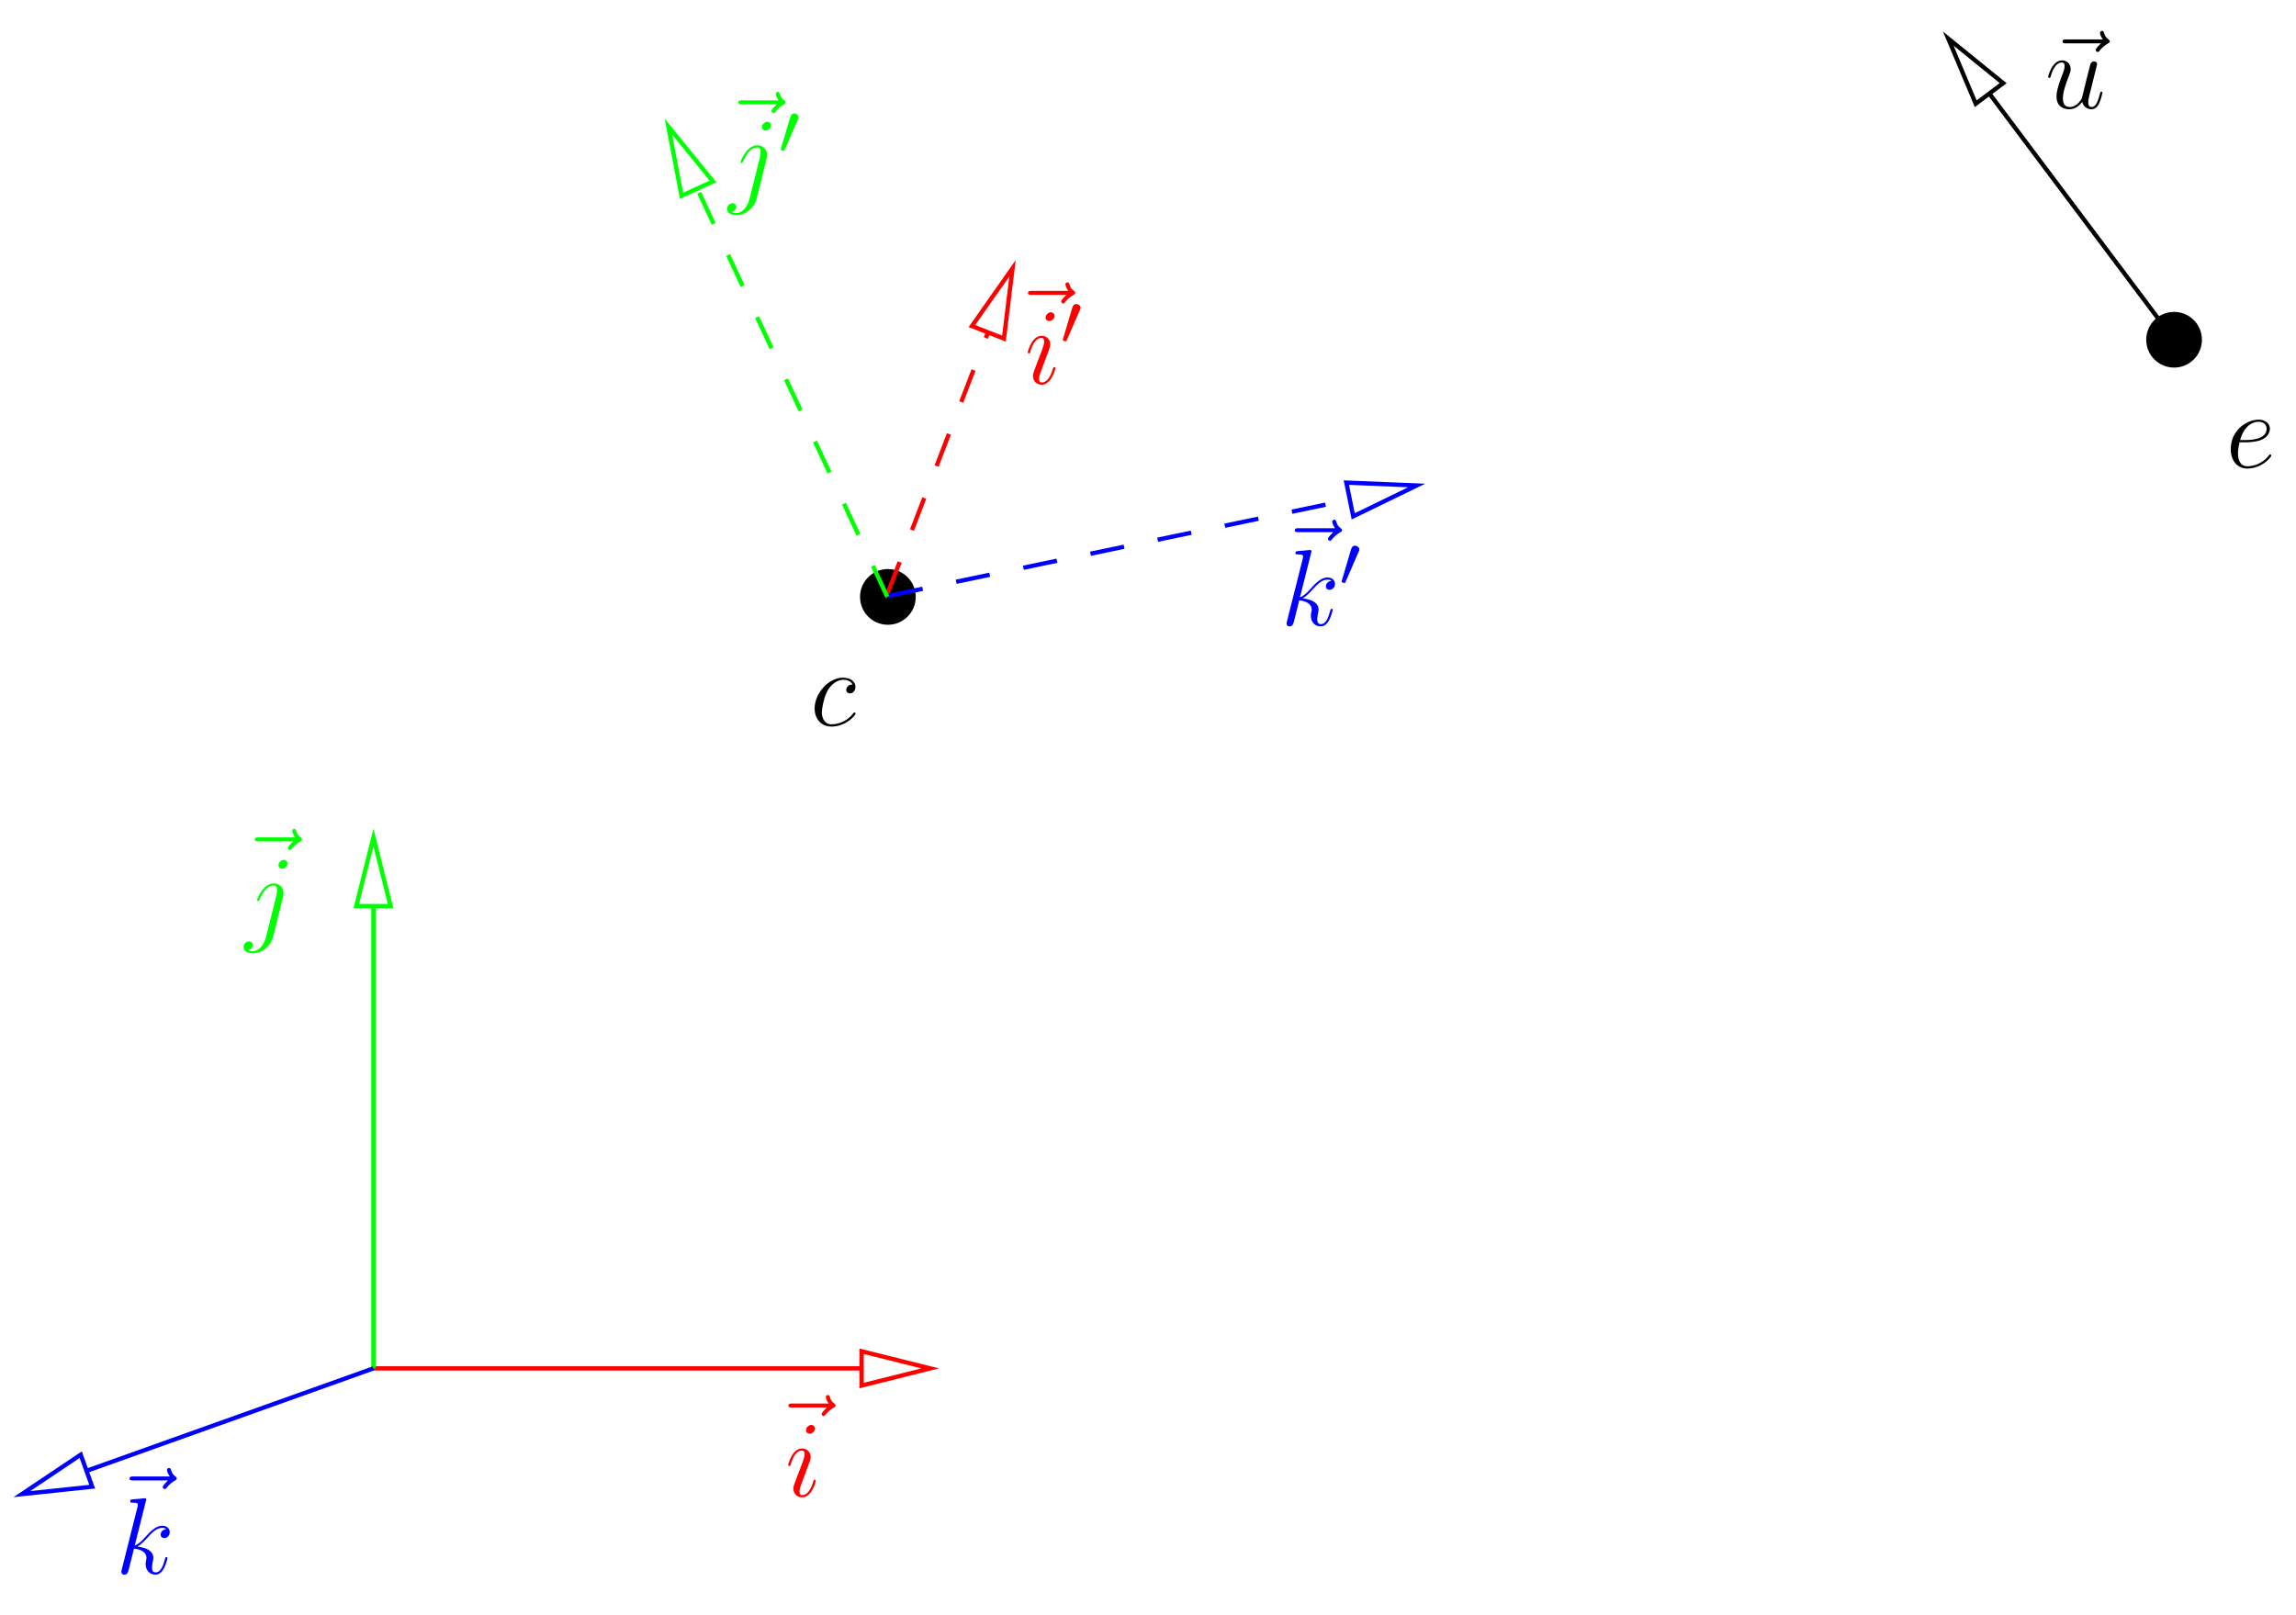
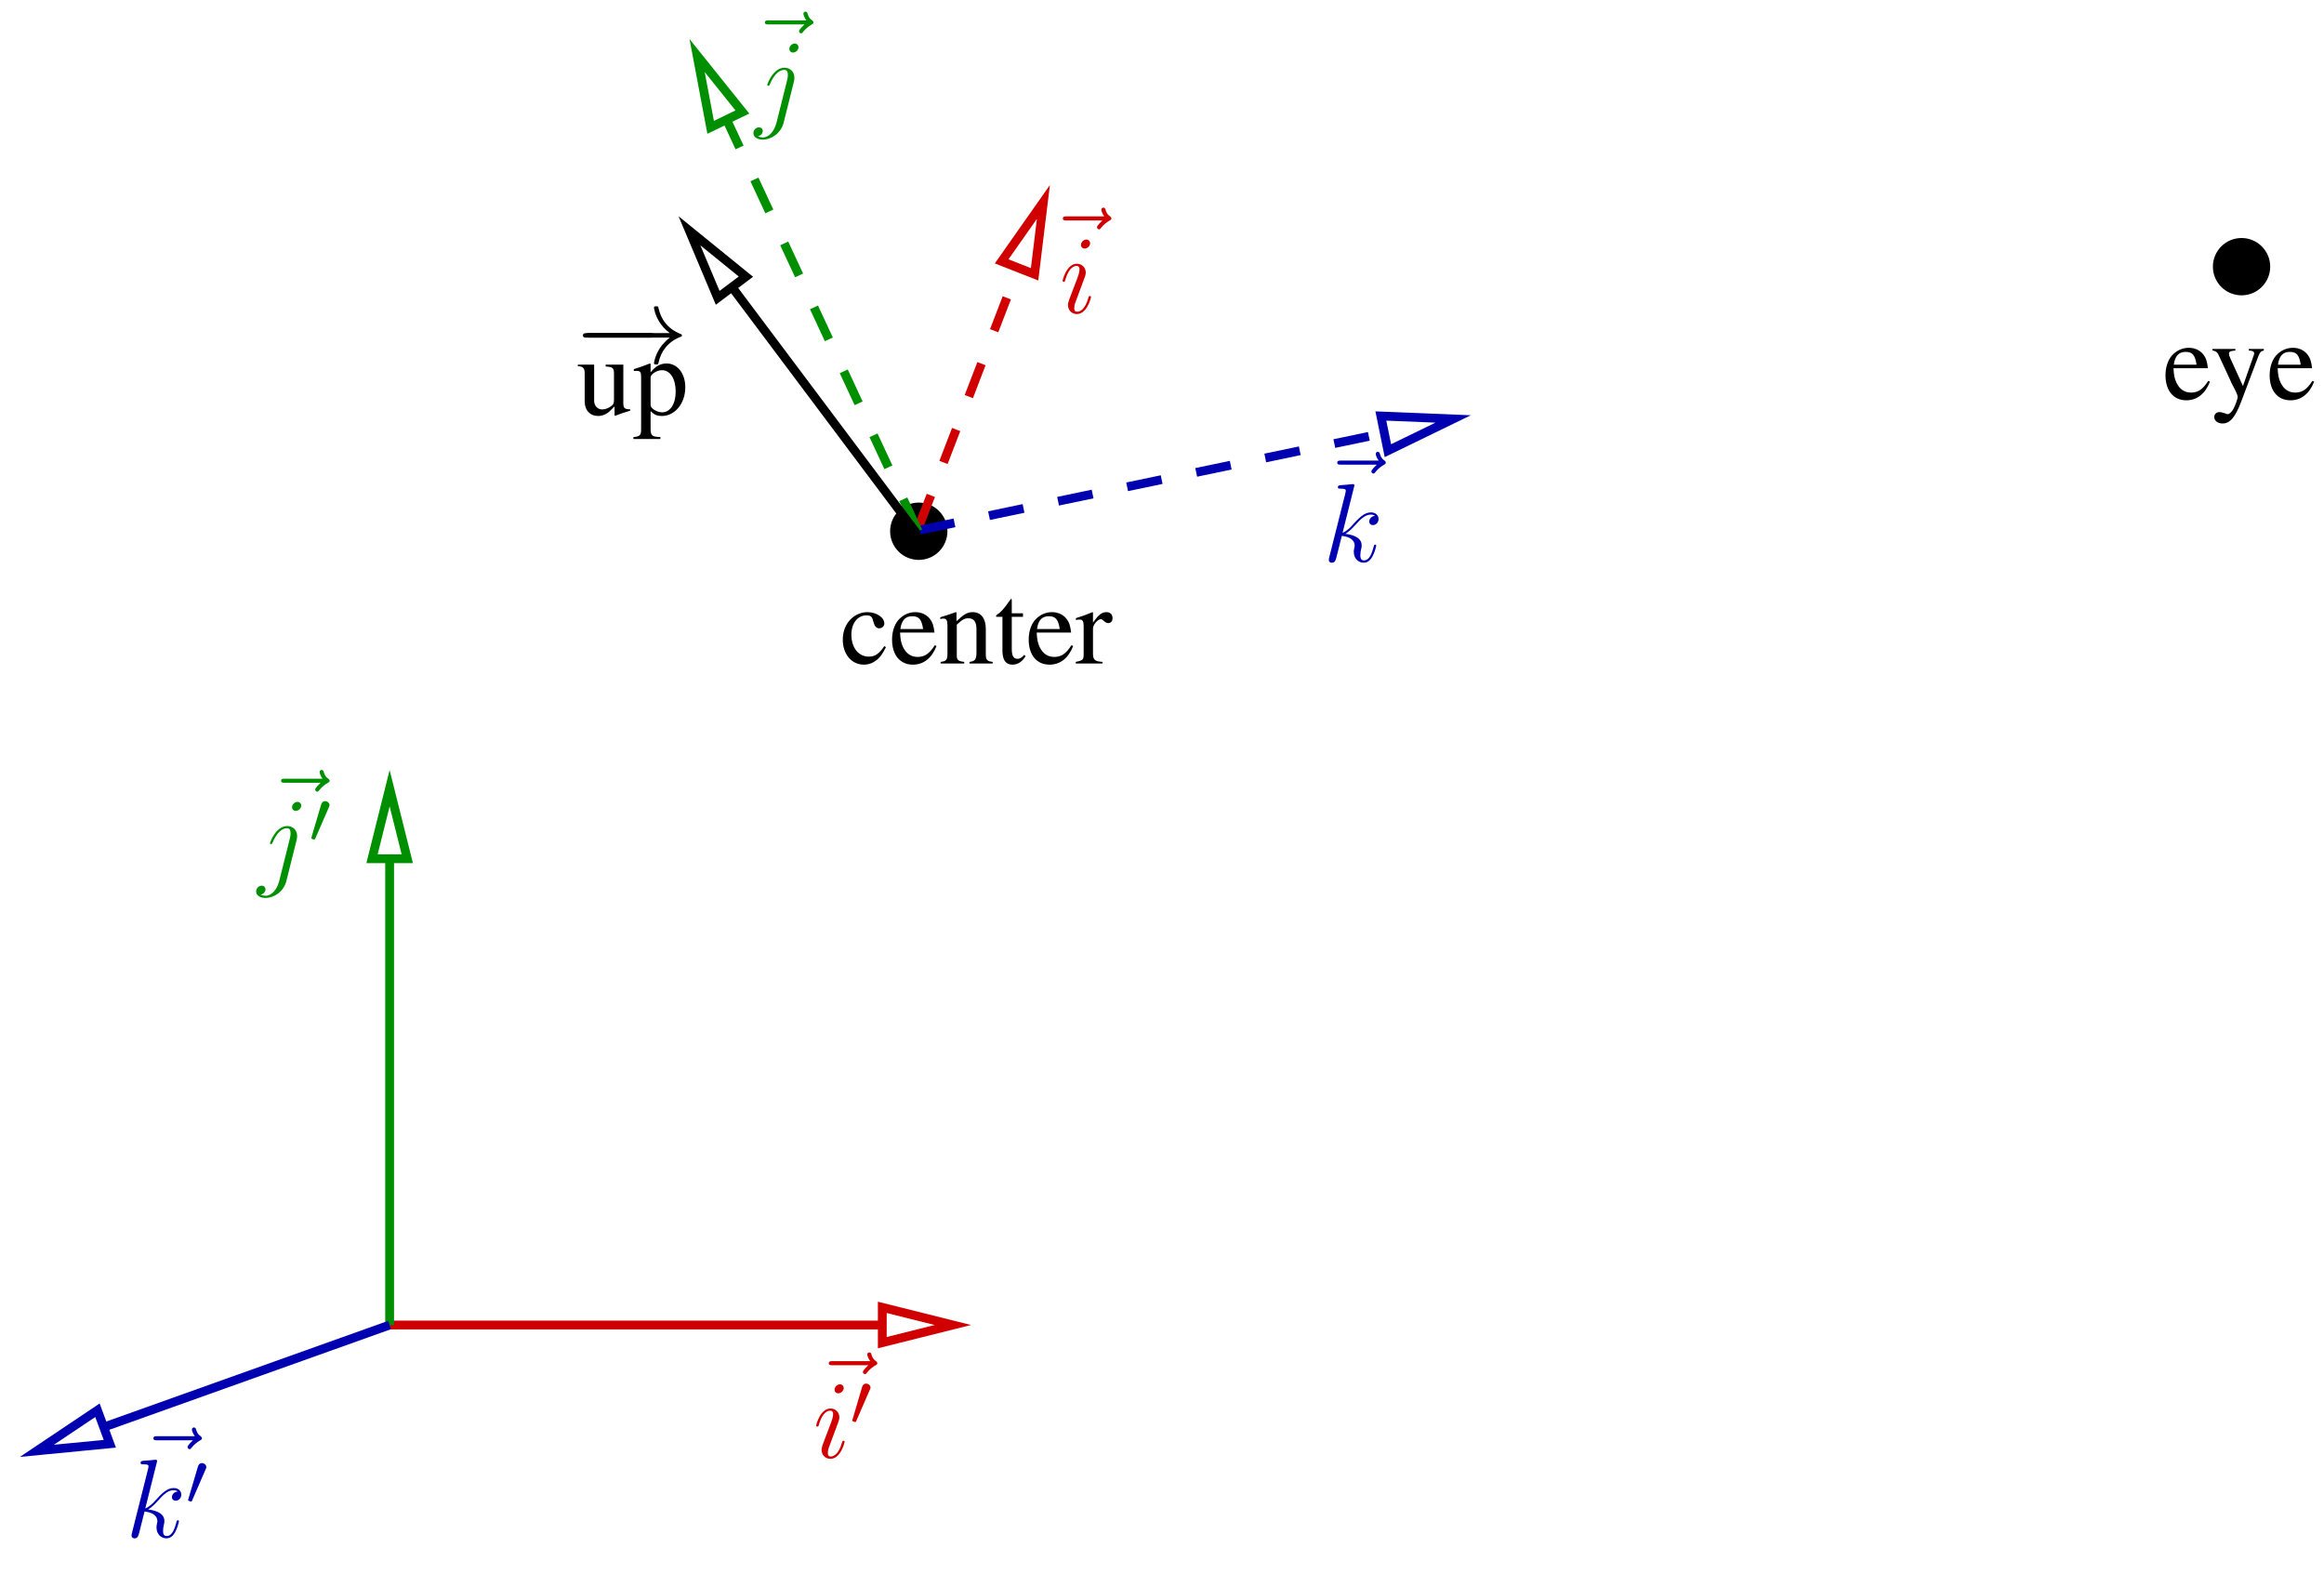
- <svg xmlns="http://www.w3.org/2000/svg" xmlns:xlink="http://www.w3.org/1999/xlink" width="453pt" viewBox="0 0 253 178">
+ <svg xmlns="http://www.w3.org/2000/svg" xmlns:xlink="http://www.w3.org/1999/xlink" width="449pt" viewBox="0 0 249 170">
  <defs>
    <g>
      <g id="glyph-0-0">
-         <path d="M 4.672 -4.5 C 4.453 -4.5 4.344 -4.5 4.172 -4.344 C 4.094 -4.297 3.969 -4.109 3.969 -3.922 C 3.969 -3.688 4.141 -3.531 4.375 -3.531 C 4.656 -3.531 4.984 -3.781 4.984 -4.25 C 4.984 -4.828 4.438 -5.266 3.609 -5.266 C 2.047 -5.266 0.484 -3.562 0.484 -1.859 C 0.484 -0.828 1.125 0.125 2.344 0.125 C 3.969 0.125 5 -1.141 5 -1.297 C 5 -1.375 4.922 -1.438 4.875 -1.438 C 4.844 -1.438 4.828 -1.422 4.719 -1.312 C 3.953 -0.297 2.828 -0.125 2.359 -0.125 C 1.547 -0.125 1.281 -0.844 1.281 -1.438 C 1.281 -1.859 1.484 -3.016 1.906 -3.828 C 2.219 -4.391 2.875 -5.031 3.625 -5.031 C 3.781 -5.031 4.438 -5.016 4.672 -4.5 Z M 4.672 -4.5 " />
+         <path d="M 4.75 -1.859 C 4.188 -1.031 3.75 -0.734 3.078 -0.734 C 1.984 -0.734 1.219 -1.703 1.219 -3.078 C 1.219 -4.297 1.875 -5.156 2.844 -5.156 C 3.281 -5.156 3.438 -5.016 3.547 -4.578 L 3.625 -4.312 C 3.719 -3.984 3.938 -3.766 4.188 -3.766 C 4.5 -3.766 4.75 -4 4.75 -4.266 C 4.75 -4.938 3.922 -5.5 2.922 -5.5 C 2.328 -5.5 1.719 -5.266 1.234 -4.828 C 0.641 -4.297 0.297 -3.484 0.297 -2.547 C 0.297 -0.984 1.25 0.125 2.562 0.125 C 3.109 0.125 3.578 -0.078 4.016 -0.438 C 4.344 -0.734 4.562 -1.047 4.922 -1.75 Z M 4.75 -1.859 " />
      </g>
      <g id="glyph-0-1">
-         <path d="M 2.141 -2.766 C 2.469 -2.766 3.281 -2.797 3.844 -3.016 C 4.75 -3.359 4.844 -4.047 4.844 -4.266 C 4.844 -4.797 4.391 -5.266 3.594 -5.266 C 2.344 -5.266 0.531 -4.141 0.531 -2.016 C 0.531 -0.75 1.25 0.125 2.344 0.125 C 3.969 0.125 5 -1.141 5 -1.297 C 5 -1.375 4.922 -1.438 4.875 -1.438 C 4.844 -1.438 4.828 -1.422 4.719 -1.312 C 3.953 -0.297 2.828 -0.125 2.359 -0.125 C 1.688 -0.125 1.328 -0.656 1.328 -1.547 C 1.328 -1.703 1.328 -2.016 1.5 -2.766 Z M 1.562 -3.016 C 2.078 -4.859 3.219 -5.031 3.594 -5.031 C 4.125 -5.031 4.484 -4.719 4.484 -4.266 C 4.484 -3.016 2.562 -3.016 2.062 -3.016 Z M 1.562 -3.016 " />
+         <path d="M 4.875 -1.953 C 4.297 -1.047 3.797 -0.703 3.031 -0.703 C 2.344 -0.703 1.828 -1.047 1.484 -1.734 C 1.266 -2.188 1.188 -2.578 1.156 -3.312 L 4.844 -3.312 C 4.75 -4.094 4.625 -4.438 4.328 -4.812 C 3.969 -5.25 3.422 -5.5 2.797 -5.5 C 2.203 -5.5 1.641 -5.281 1.188 -4.875 C 0.625 -4.391 0.297 -3.531 0.297 -2.562 C 0.297 -0.906 1.156 0.125 2.531 0.125 C 3.672 0.125 4.562 -0.578 5.062 -1.875 Z M 1.188 -3.688 C 1.312 -4.625 1.719 -5.062 2.453 -5.062 C 3.172 -5.062 3.469 -4.734 3.625 -3.688 Z M 1.188 -3.688 " />
      </g>
      <g id="glyph-0-2">
+         <path d="M 0.188 -4.75 C 0.266 -4.797 0.375 -4.812 0.516 -4.812 C 0.844 -4.812 0.953 -4.625 0.953 -4.047 L 0.953 -1.078 C 0.953 -0.391 0.828 -0.234 0.219 -0.172 L 0.219 0 L 2.75 0 L 2.75 -0.172 C 2.141 -0.234 1.953 -0.375 1.953 -0.797 L 1.953 -4.156 C 2.531 -4.703 2.797 -4.844 3.188 -4.844 C 3.781 -4.844 4.062 -4.469 4.062 -3.688 L 4.062 -1.188 C 4.062 -0.438 3.906 -0.234 3.312 -0.172 L 3.312 0 L 5.797 0 L 5.797 -0.172 C 5.219 -0.234 5.062 -0.375 5.062 -0.969 L 5.062 -3.703 C 5.062 -4.828 4.547 -5.5 3.656 -5.5 C 3.109 -5.5 2.734 -5.297 1.922 -4.531 L 1.922 -5.469 L 1.844 -5.5 C 1.25 -5.281 0.844 -5.156 0.188 -4.953 Z M 0.188 -4.75 " />
+       </g>
+       <g id="glyph-0-3">
+         <path d="M 3.047 -5.375 L 1.844 -5.375 L 1.844 -6.766 C 1.844 -6.891 1.828 -6.922 1.75 -6.922 C 1.672 -6.812 1.609 -6.703 1.516 -6.594 C 1.062 -5.922 0.547 -5.359 0.359 -5.312 C 0.234 -5.219 0.156 -5.141 0.156 -5.078 C 0.156 -5.047 0.172 -5.016 0.203 -5 L 0.844 -5 L 0.844 -1.406 C 0.844 -0.391 1.188 0.125 1.906 0.125 C 2.484 0.125 2.938 -0.172 3.328 -0.781 L 3.172 -0.922 C 2.922 -0.625 2.719 -0.5 2.469 -0.5 C 2.016 -0.5 1.844 -0.828 1.844 -1.578 L 1.844 -5 L 3.047 -5 Z M 3.047 -5.375 " />
+       </g>
+       <g id="glyph-0-4">
+         <path d="M 0.078 -4.656 C 0.25 -4.703 0.359 -4.703 0.5 -4.703 C 0.797 -4.703 0.906 -4.516 0.906 -4 L 0.906 -1 C 0.906 -0.406 0.828 -0.328 0.062 -0.172 L 0.062 0 L 2.922 0 L 2.922 -0.172 C 2.109 -0.219 1.906 -0.391 1.906 -1.078 L 1.906 -3.766 C 1.906 -4.141 2.422 -4.75 2.75 -4.75 C 2.828 -4.75 2.922 -4.688 3.062 -4.562 C 3.25 -4.406 3.375 -4.328 3.531 -4.328 C 3.828 -4.328 4 -4.531 4 -4.859 C 4 -5.266 3.75 -5.5 3.344 -5.5 C 2.844 -5.5 2.5 -5.219 1.906 -4.375 L 1.906 -5.469 L 1.859 -5.5 C 1.219 -5.234 0.781 -5.078 0.078 -4.859 Z M 0.078 -4.656 " />
+       </g>
+       <g id="glyph-0-5">
+         <path d="M 5.719 -0.594 L 5.672 -0.594 C 5.109 -0.594 4.984 -0.734 4.984 -1.281 L 4.984 -5.375 L 3.094 -5.375 L 3.094 -5.172 C 3.844 -5.141 3.984 -5.016 3.984 -4.422 L 3.984 -1.609 C 3.984 -1.281 3.922 -1.109 3.75 -0.984 C 3.438 -0.719 3.062 -0.578 2.703 -0.578 C 2.234 -0.578 1.859 -0.984 1.859 -1.484 L 1.859 -5.375 L 0.109 -5.375 L 0.109 -5.219 C 0.688 -5.172 0.844 -5 0.844 -4.453 L 0.844 -1.438 C 0.844 -0.484 1.422 0.125 2.297 0.125 C 2.734 0.125 3.203 -0.078 3.531 -0.391 L 4.047 -0.906 L 4.047 0.078 L 4.094 0.109 C 4.688 -0.125 5.109 -0.266 5.719 -0.438 Z M 5.719 -0.594 " />
+       </g>
+       <g id="glyph-0-6">
+         <path d="M 0.109 -4.703 C 0.219 -4.703 0.297 -4.703 0.406 -4.703 C 0.812 -4.703 0.891 -4.594 0.891 -4.031 L 0.891 1.562 C 0.891 2.188 0.766 2.312 0.062 2.391 L 0.062 2.594 L 2.953 2.594 L 2.953 2.375 C 2.062 2.359 1.906 2.234 1.906 1.484 L 1.906 -0.391 C 2.312 0 2.609 0.125 3.109 0.125 C 4.516 0.125 5.625 -1.219 5.625 -2.953 C 5.625 -4.438 4.781 -5.5 3.625 -5.5 C 2.953 -5.5 2.422 -5.203 1.906 -4.547 L 1.906 -5.469 L 1.828 -5.5 C 1.188 -5.25 0.766 -5.094 0.109 -4.891 Z M 1.906 -4 C 1.906 -4.344 2.562 -4.781 3.125 -4.781 C 4 -4.781 4.594 -3.875 4.594 -2.484 C 4.594 -1.156 4 -0.266 3.141 -0.266 C 2.578 -0.266 1.906 -0.688 1.906 -1.047 Z M 1.906 -4 " />
+       </g>
+       <g id="glyph-0-7">
+         <path d="M 5.672 -5.375 L 4.062 -5.375 L 4.062 -5.203 C 4.453 -5.203 4.641 -5.094 4.641 -4.906 C 4.641 -4.859 4.625 -4.781 4.594 -4.703 L 3.438 -1.406 L 2.062 -4.422 C 1.984 -4.594 1.938 -4.75 1.938 -4.875 C 1.938 -5.094 2.109 -5.172 2.625 -5.203 L 2.625 -5.375 L 0.172 -5.375 L 0.172 -5.219 C 0.484 -5.156 0.688 -5.031 0.781 -4.828 L 2.141 -1.891 L 2.172 -1.797 L 2.359 -1.438 C 2.688 -0.844 2.875 -0.406 2.875 -0.234 C 2.875 -0.047 2.609 0.703 2.406 1.062 C 2.234 1.375 1.969 1.609 1.812 1.609 C 1.734 1.609 1.625 1.578 1.5 1.516 C 1.281 1.438 1.078 1.391 0.875 1.391 C 0.594 1.391 0.359 1.625 0.359 1.906 C 0.359 2.312 0.734 2.609 1.25 2.609 C 2.047 2.609 2.625 1.938 3.266 0.219 L 5.109 -4.656 C 5.266 -5.047 5.391 -5.156 5.672 -5.203 Z M 5.672 -5.375 " />
+       </g>
+       <g id="glyph-1-0">
        <path d="M 6.391 -7.141 C 6.25 -7 5.812 -6.594 5.812 -6.422 C 5.812 -6.297 5.922 -6.188 6.031 -6.188 C 6.141 -6.188 6.188 -6.266 6.281 -6.391 C 6.562 -6.734 6.891 -6.969 7.156 -7.125 C 7.281 -7.203 7.359 -7.234 7.359 -7.359 C 7.359 -7.469 7.266 -7.531 7.203 -7.594 C 6.859 -7.812 6.781 -8.141 6.734 -8.281 C 6.703 -8.375 6.672 -8.516 6.5 -8.516 C 6.438 -8.516 6.281 -8.469 6.281 -8.297 C 6.281 -8.188 6.359 -7.906 6.594 -7.578 L 2.562 -7.578 C 2.359 -7.578 2.156 -7.578 2.156 -7.344 C 2.156 -7.141 2.375 -7.141 2.562 -7.141 Z M 6.391 -7.141 " />
      </g>
-       <g id="glyph-0-3">
+       <g id="glyph-1-1">
        <path d="M 3.375 -1.703 C 3.375 -1.766 3.328 -1.812 3.266 -1.812 C 3.156 -1.812 3.141 -1.781 3.078 -1.578 C 2.766 -0.484 2.281 -0.125 1.891 -0.125 C 1.75 -0.125 1.578 -0.156 1.578 -0.516 C 1.578 -0.844 1.719 -1.188 1.859 -1.547 L 2.688 -3.781 C 2.719 -3.875 2.812 -4.094 2.812 -4.312 C 2.812 -4.812 2.453 -5.266 1.859 -5.266 C 0.766 -5.266 0.328 -3.531 0.328 -3.438 C 0.328 -3.391 0.375 -3.328 0.453 -3.328 C 0.562 -3.328 0.578 -3.375 0.625 -3.547 C 0.906 -4.547 1.359 -5.031 1.828 -5.031 C 1.938 -5.031 2.141 -5.016 2.141 -4.641 C 2.141 -4.328 1.984 -3.938 1.891 -3.672 L 1.047 -1.453 C 0.984 -1.25 0.906 -1.062 0.906 -0.844 C 0.906 -0.312 1.281 0.125 1.859 0.125 C 2.953 0.125 3.375 -1.625 3.375 -1.703 Z M 3.281 -7.453 C 3.281 -7.641 3.141 -7.859 2.875 -7.859 C 2.609 -7.859 2.297 -7.594 2.297 -7.281 C 2.297 -6.984 2.547 -6.891 2.688 -6.891 C 3.016 -6.891 3.281 -7.203 3.281 -7.453 Z M 3.281 -7.453 " />
      </g>
-       <g id="glyph-0-4">
+       <g id="glyph-1-2">
        <path d="M 3.359 -8 C 3.375 -8.047 3.391 -8.109 3.391 -8.172 C 3.391 -8.297 3.281 -8.297 3.25 -8.297 C 3.234 -8.297 2.812 -8.266 2.594 -8.234 C 2.391 -8.219 2.219 -8.203 2 -8.188 C 1.703 -8.156 1.625 -8.156 1.625 -7.938 C 1.625 -7.812 1.75 -7.812 1.859 -7.812 C 2.469 -7.812 2.469 -7.703 2.469 -7.594 C 2.469 -7.547 2.469 -7.516 2.422 -7.297 L 0.703 -0.469 C 0.656 -0.281 0.656 -0.266 0.656 -0.188 C 0.656 0.078 0.859 0.125 0.984 0.125 C 1.312 0.125 1.391 -0.141 1.484 -0.516 L 2.047 -2.75 C 2.906 -2.656 3.422 -2.297 3.422 -1.719 C 3.422 -1.656 3.422 -1.609 3.375 -1.422 C 3.328 -1.25 3.328 -1.094 3.328 -1.047 C 3.328 -0.344 3.797 0.125 4.406 0.125 C 4.953 0.125 5.234 -0.375 5.328 -0.547 C 5.578 -0.984 5.734 -1.656 5.734 -1.703 C 5.734 -1.766 5.688 -1.812 5.625 -1.812 C 5.516 -1.812 5.5 -1.766 5.453 -1.578 C 5.281 -0.953 5.031 -0.125 4.422 -0.125 C 4.188 -0.125 4.031 -0.234 4.031 -0.688 C 4.031 -0.922 4.078 -1.188 4.125 -1.359 C 4.172 -1.578 4.172 -1.594 4.172 -1.734 C 4.172 -2.438 3.531 -2.828 2.438 -2.969 C 2.875 -3.234 3.297 -3.703 3.469 -3.891 C 4.141 -4.656 4.609 -5.031 5.156 -5.031 C 5.438 -5.031 5.516 -4.953 5.594 -4.891 C 5.156 -4.844 4.984 -4.531 4.984 -4.297 C 4.984 -4 5.219 -3.906 5.375 -3.906 C 5.703 -3.906 5.984 -4.188 5.984 -4.562 C 5.984 -4.906 5.719 -5.266 5.172 -5.266 C 4.516 -5.266 3.984 -4.812 3.125 -3.844 C 3.016 -3.703 2.562 -3.25 2.125 -3.078 Z M 3.359 -8 " />
      </g>
-       <g id="glyph-0-5">
+       <g id="glyph-1-3">
        <path d="M 4.188 -3.797 C 4.234 -3.984 4.234 -4.141 4.234 -4.203 C 4.234 -4.891 3.719 -5.266 3.172 -5.266 C 1.969 -5.266 1.328 -3.531 1.328 -3.438 C 1.328 -3.375 1.375 -3.328 1.453 -3.328 C 1.547 -3.328 1.547 -3.375 1.609 -3.5 C 2.094 -4.656 2.688 -5.031 3.141 -5.031 C 3.391 -5.031 3.531 -4.906 3.531 -4.484 C 3.531 -4.203 3.484 -4.078 3.438 -3.859 L 2.312 0.641 C 2.078 1.531 1.516 2.203 0.859 2.203 C 0.812 2.203 0.562 2.203 0.328 2.078 C 0.625 2.016 0.844 1.797 0.844 1.5 C 0.844 1.312 0.703 1.125 0.438 1.125 C 0.125 1.125 -0.156 1.391 -0.156 1.75 C -0.156 2.234 0.375 2.438 0.859 2.438 C 1.688 2.438 2.766 1.828 3.078 0.641 Z M 4.672 -7.453 C 4.672 -7.75 4.422 -7.859 4.281 -7.859 C 3.953 -7.859 3.688 -7.547 3.688 -7.281 C 3.688 -7.094 3.828 -6.891 4.094 -6.891 C 4.359 -6.891 4.672 -7.141 4.672 -7.453 Z M 4.672 -7.453 " />
      </g>
-       <g id="glyph-0-6">
-         <path d="M 4.078 -0.688 C 4.234 -0.031 4.812 0.125 5.094 0.125 C 5.469 0.125 5.766 -0.125 5.953 -0.531 C 6.156 -0.969 6.312 -1.672 6.312 -1.703 C 6.312 -1.766 6.266 -1.812 6.188 -1.812 C 6.078 -1.812 6.078 -1.75 6.031 -1.578 C 5.812 -0.75 5.594 -0.125 5.109 -0.125 C 4.75 -0.125 4.75 -0.516 4.75 -0.672 C 4.75 -0.938 4.797 -1.062 4.906 -1.562 C 5 -1.891 5.078 -2.219 5.156 -2.547 L 5.641 -4.5 C 5.719 -4.797 5.719 -4.812 5.719 -4.859 C 5.719 -5.031 5.578 -5.156 5.406 -5.156 C 5.062 -5.156 4.969 -4.859 4.906 -4.547 C 4.781 -4.094 4.141 -1.516 4.047 -1.094 C 4.047 -1.094 3.578 -0.125 2.703 -0.125 C 2.078 -0.125 1.953 -0.656 1.953 -1.094 C 1.953 -1.781 2.297 -2.734 2.609 -3.531 C 2.75 -3.922 2.812 -4.078 2.812 -4.312 C 2.812 -4.828 2.438 -5.266 1.859 -5.266 C 0.766 -5.266 0.328 -3.531 0.328 -3.438 C 0.328 -3.391 0.375 -3.328 0.453 -3.328 C 0.562 -3.328 0.578 -3.375 0.625 -3.547 C 0.906 -4.578 1.375 -5.031 1.828 -5.031 C 1.953 -5.031 2.141 -5.016 2.141 -4.641 C 2.141 -4.328 2.016 -3.984 1.828 -3.531 C 1.297 -2.109 1.25 -1.656 1.25 -1.297 C 1.25 -0.078 2.156 0.125 2.656 0.125 C 3.422 0.125 3.844 -0.406 4.078 -0.688 Z M 4.078 -0.688 " />
-       </g>
-       <g id="glyph-1-0">
+       <g id="glyph-2-0">
        <path d="M 2.109 -3.781 C 2.156 -3.875 2.188 -3.938 2.188 -4.016 C 2.188 -4.281 1.938 -4.453 1.719 -4.453 C 1.406 -4.453 1.312 -4.172 1.281 -4.062 L 0.266 -0.625 C 0.234 -0.531 0.234 -0.516 0.234 -0.5 C 0.234 -0.438 0.281 -0.422 0.359 -0.391 C 0.516 -0.328 0.531 -0.328 0.547 -0.328 C 0.562 -0.328 0.609 -0.328 0.672 -0.469 Z M 2.109 -3.781 " />
      </g>
+       <g id="glyph-3-0">
+         <path d="M 7.875 -2.75 C 8.078 -2.75 8.297 -2.75 8.297 -2.984 C 8.297 -3.234 8.078 -3.234 7.875 -3.234 L 1.406 -3.234 C 1.203 -3.234 0.984 -3.234 0.984 -2.984 C 0.984 -2.75 1.203 -2.75 1.406 -2.75 Z M 7.875 -2.75 " />
+       </g>
+       <g id="glyph-3-1">
+         <path d="M 9.969 -2.75 C 9.312 -2.25 8.984 -1.75 8.891 -1.609 C 8.359 -0.781 8.266 -0.031 8.266 -0.016 C 8.266 0.125 8.406 0.125 8.5 0.125 C 8.703 0.125 8.719 0.109 8.766 -0.109 C 9.031 -1.281 9.734 -2.281 11.094 -2.828 C 11.234 -2.875 11.266 -2.906 11.266 -2.984 C 11.266 -3.078 11.203 -3.109 11.172 -3.125 C 10.656 -3.328 9.203 -3.922 8.75 -5.922 C 8.719 -6.078 8.703 -6.109 8.5 -6.109 C 8.406 -6.109 8.266 -6.109 8.266 -5.969 C 8.266 -5.938 8.359 -5.188 8.875 -4.391 C 9.109 -4.031 9.453 -3.609 9.969 -3.234 L 1.094 -3.234 C 0.875 -3.234 0.656 -3.234 0.656 -2.984 C 0.656 -2.75 0.875 -2.75 1.094 -2.75 Z M 9.969 -2.75 " />
+       </g>
    </g>
    <clipPath id="clip-0">
-       <path clip-rule="nonzero" d="M 230 27 L 246.719 27 L 246.719 47 L 230 47 Z M 230 27 " />
+       <path clip-rule="nonzero" d="M 230 19 L 243.719 19 L 243.719 39 L 230 39 Z M 230 19 " />
    </clipPath>
    <clipPath id="clip-1">
-       <path clip-rule="nonzero" d="M 40 150 L 104 150 L 104 152 L 40 152 Z M 40 150 " />
+       <path clip-rule="nonzero" d="M 41 141 L 105 141 L 105 143 L 41 143 Z M 41 141 " />
    </clipPath>
    <clipPath id="clip-2">
-       <path clip-rule="evenodd" d="M 0.719 177.52 L 246.719 177.52 L 246.719 1.52 L 0.719 1.52 Z M 103.949 150.387 L 103.949 151.27 L 94.941 152.719 L 94.941 148.941 Z M 103.949 150.387 " />
+       <path clip-rule="evenodd" d="M 0.719 169.238 L 243.719 169.238 L 243.719 1.238 L 0.719 1.238 Z M 104.801 141.32 L 104.801 142.641 L 94.531 143.84 L 94.531 140.059 Z M 104.801 141.32 " />
    </clipPath>
    <clipPath id="clip-3">
-       <path clip-rule="nonzero" d="M 40 91 L 42 91 L 42 152 L 40 152 Z M 40 91 " />
+       <path clip-rule="nonzero" d="M 41 81 L 43 81 L 43 143 L 41 143 Z M 41 81 " />
    </clipPath>
    <clipPath id="clip-4">
-       <path clip-rule="evenodd" d="M 0.719 177.52 L 246.719 177.52 L 246.719 1.52 L 0.719 1.52 Z M 40.707 90.863 L 41.59 90.863 L 43.035 99.871 L 39.258 99.871 Z M 40.707 90.863 " />
+       <path clip-rule="evenodd" d="M 0.719 169.238 L 243.719 169.238 L 243.719 1.238 L 0.719 1.238 Z M 41.117 81.793 L 42.441 81.793 L 43.637 91.996 L 39.859 91.996 Z M 41.117 81.793 " />
    </clipPath>
    <clipPath id="clip-5">
-       <path clip-rule="nonzero" d="M 0 144 L 48 144 L 48 172 L 0 172 Z M 0 144 " />
+       <path clip-rule="nonzero" d="M 0 128 L 56 128 L 56 170 L 0 170 Z M 0 128 " />
    </clipPath>
    <clipPath id="clip-6">
-       <path clip-rule="evenodd" d="M 0.719 177.52 L 246.719 177.52 L 246.719 1.52 L 0.719 1.52 Z M 1.211 165.57 L 0.898 164.75 L 8.895 160.34 L 10.156 163.867 Z M 1.211 165.57 " />
+       <path clip-rule="evenodd" d="M 0.719 169.238 L 243.719 169.238 L 243.719 1.238 L 0.719 1.238 Z M 1.688 156.941 L 1.246 155.742 L 10.441 151.082 L 11.766 154.672 Z M 1.688 156.941 " />
    </clipPath>
    <clipPath id="clip-7">
-       <path clip-rule="nonzero" d="M 0.719 153 L 17 153 L 17 172 L 0.719 172 Z M 0.719 153 " />
+       <path clip-rule="nonzero" d="M 0.719 137 L 26 137 L 26 169 L 0.719 169 Z M 0.719 137 " />
    </clipPath>
    <clipPath id="clip-8">
-       <path clip-rule="nonzero" d="M 207 1 L 247 1 L 247 45 L 207 45 Z M 207 1 " />
+       <path clip-rule="nonzero" d="M 85 6 L 126 6 L 126 70 L 85 70 Z M 85 6 " />
    </clipPath>
    <clipPath id="clip-9">
-       <path clip-rule="evenodd" d="M 0.719 177.52 L 246.719 177.52 L 246.719 1.52 L 0.719 1.52 Z M 213.488 3.371 L 214.117 2.867 L 220.73 9.164 L 217.711 11.434 Z M 213.488 3.371 " />
+       <path clip-rule="evenodd" d="M 0.719 169.238 L 243.719 169.238 L 243.719 1.238 L 0.719 1.238 Z M 112.172 18.867 L 113.43 19.371 L 110.848 29.387 L 107.32 28 Z M 112.172 18.867 " />
    </clipPath>
    <clipPath id="clip-10">
-       <path clip-rule="nonzero" d="M 208 1.52 L 228 1.52 L 228 19 L 208 19 Z M 208 1.52 " />
+       <path clip-rule="nonzero" d="M 85 31 L 172 31 L 172 71 L 85 71 Z M 85 31 " />
    </clipPath>
    <clipPath id="clip-11">
-       <path clip-rule="nonzero" d="M 91 21 L 119 21 L 119 73 L 91 73 Z M 91 21 " />
+       <path clip-rule="evenodd" d="M 0.719 169.238 L 243.719 169.238 L 243.719 1.238 L 0.719 1.238 Z M 158.215 43.684 L 158.469 44.945 L 148.703 48.281 L 147.949 44.566 Z M 158.215 43.684 " />
    </clipPath>
    <clipPath id="clip-12">
-       <path clip-rule="evenodd" d="M 0.719 177.52 L 246.719 177.52 L 246.719 1.52 L 0.719 1.52 Z M 111.695 28.062 L 112.516 28.379 L 110.625 37.32 L 107.098 35.938 Z M 111.695 28.062 " />
+       <path clip-rule="nonzero" d="M 60 1 L 112 1 L 112 71 L 60 71 Z M 60 1 " />
    </clipPath>
    <clipPath id="clip-13">
-       <path clip-rule="nonzero" d="M 91 46 L 164 46 L 164 73 L 91 73 Z M 91 46 " />
+       <path clip-rule="evenodd" d="M 0.719 169.238 L 243.719 169.238 L 243.719 1.238 L 0.719 1.238 Z M 72.926 3.812 L 74.125 3.246 L 79.543 12 L 76.141 13.641 Z M 72.926 3.812 " />
    </clipPath>
    <clipPath id="clip-14">
-       <path clip-rule="evenodd" d="M 0.719 177.52 L 246.719 177.52 L 246.719 1.52 L 0.719 1.52 Z M 157.426 52.816 L 157.617 53.637 L 149.113 56.91 L 148.355 53.195 Z M 157.426 52.816 " />
+       <path clip-rule="nonzero" d="M 61 1.238 L 93 1.238 L 93 28 L 61 28 Z M 61 1.238 " />
    </clipPath>
    <clipPath id="clip-15">
-       <path clip-rule="nonzero" d="M 66 6 L 105 6 L 105 73 L 66 73 Z M 66 6 " />
+       <path clip-rule="nonzero" d="M 59 9 L 112 9 L 112 71 L 59 71 Z M 59 9 " />
    </clipPath>
    <clipPath id="clip-16">
-       <path clip-rule="evenodd" d="M 0.719 177.52 L 246.719 177.52 L 246.719 1.52 L 0.719 1.52 Z M 72.645 12.816 L 73.398 12.441 L 78.562 20 L 75.098 21.574 Z M 72.645 12.816 " />
+       <path clip-rule="evenodd" d="M 0.719 169.238 L 243.719 169.238 L 243.719 1.238 L 0.719 1.238 Z M 71.73 22.961 L 72.801 22.141 L 79.918 29.637 L 76.895 31.906 Z M 71.73 22.961 " />
    </clipPath>
  </defs>
-   <path fill-rule="evenodd" fill="rgb(0%, 0%, 0%)" fill-opacity="1" d="M 100.672 65.793 C 100.672 67.359 99.402 68.629 97.84 68.629 C 96.273 68.629 95.004 67.359 95.004 65.793 C 95.004 64.227 96.273 62.957 97.84 62.957 C 99.402 62.957 100.672 64.227 100.672 65.793 " />
-   <path fill="none" stroke-width="4.724" stroke-linecap="butt" stroke-linejoin="miter" stroke="rgb(0%, 0%, 0%)" stroke-opacity="1" stroke-miterlimit="10" d="M 1006.719 1122.07 C 1006.719 1106.406 994.023 1093.711 978.398 1093.711 C 962.734 1093.711 950.039 1106.406 950.039 1122.07 C 950.039 1137.734 962.734 1150.43 978.398 1150.43 C 994.023 1150.43 1006.719 1137.734 1006.719 1122.07 Z M 1006.719 1122.07 " transform="matrix(0.1, 0, 0, -0.1, 0, 178)" />
-   <path fill-rule="evenodd" fill="rgb(0%, 0%, 0%)" fill-opacity="1" d="M 242.398 37.445 C 242.398 39.012 241.133 40.281 239.566 40.281 C 238 40.281 236.73 39.012 236.73 37.445 C 236.73 35.883 238 34.613 239.566 34.613 C 241.133 34.613 242.398 35.883 242.398 37.445 " />
+   <path fill-rule="evenodd" fill="rgb(0%, 0%, 0%)" fill-opacity="1" d="M 101.273 56.914 C 101.273 58.477 100.004 59.746 98.438 59.746 C 96.875 59.746 95.605 58.477 95.605 56.914 C 95.605 55.348 96.875 54.078 98.438 54.078 C 100.004 54.078 101.273 55.348 101.273 56.914 " />
+   <path fill="none" stroke-width="4.724" stroke-linecap="butt" stroke-linejoin="miter" stroke="rgb(0%, 0%, 0%)" stroke-opacity="1" stroke-miterlimit="10" d="M 1012.734 1130.859 C 1012.734 1115.234 1000.039 1102.539 984.375 1102.539 C 968.75 1102.539 956.055 1115.234 956.055 1130.859 C 956.055 1146.523 968.75 1159.219 984.375 1159.219 C 1000.039 1159.219 1012.734 1146.523 1012.734 1130.859 Z M 1012.734 1130.859 " transform="matrix(0.1, 0, 0, -0.1, 0, 170)" />
+   <path fill-rule="evenodd" fill="rgb(0%, 0%, 0%)" fill-opacity="1" d="M 243 28.566 C 243 30.133 241.73 31.402 240.164 31.402 C 238.602 31.402 237.332 30.133 237.332 28.566 C 237.332 27.004 238.602 25.734 240.164 25.734 C 241.73 25.734 243 27.004 243 28.566 " />
  <g clip-path="url(#clip-0)">
-     <path fill="none" stroke-width="4.724" stroke-linecap="butt" stroke-linejoin="miter" stroke="rgb(0%, 0%, 0%)" stroke-opacity="1" stroke-miterlimit="10" d="M 2423.984 1405.547 C 2423.984 1389.883 2411.328 1377.188 2395.664 1377.188 C 2380 1377.188 2367.305 1389.883 2367.305 1405.547 C 2367.305 1421.172 2380 1433.867 2395.664 1433.867 C 2411.328 1433.867 2423.984 1421.172 2423.984 1405.547 Z M 2423.984 1405.547 " transform="matrix(0.1, 0, 0, -0.1, 0, 178)" />
+     <path fill="none" stroke-width="4.724" stroke-linecap="butt" stroke-linejoin="miter" stroke="rgb(0%, 0%, 0%)" stroke-opacity="1" stroke-miterlimit="10" d="M 2430 1414.336 C 2430 1398.672 2417.305 1385.977 2401.641 1385.977 C 2386.016 1385.977 2373.32 1398.672 2373.32 1414.336 C 2373.32 1429.961 2386.016 1442.656 2401.641 1442.656 C 2417.305 1442.656 2430 1429.961 2430 1414.336 Z M 2430 1414.336 " transform="matrix(0.1, 0, 0, -0.1, 0, 170)" />
  </g>
  <g clip-path="url(#clip-1)">
    <g clip-path="url(#clip-2)">
-       <path fill="none" stroke-width="4.724" stroke-linecap="butt" stroke-linejoin="miter" stroke="rgb(100%, 0%, 0%)" stroke-opacity="1" stroke-miterlimit="10" d="M 411.484 271.719 L 1035.078 271.719 " transform="matrix(0.1, 0, 0, -0.1, 0, 178)" />
-     </g>
-   </g>
-   <path fill-rule="evenodd" fill="rgb(100%, 100%, 100%)" fill-opacity="1" stroke-width="4.724" stroke-linecap="butt" stroke-linejoin="miter" stroke="rgb(100%, 0%, 0%)" stroke-opacity="1" stroke-miterlimit="10" d="M 949.414 252.812 L 1025 271.719 L 949.414 290.586 Z M 949.414 252.812 " transform="matrix(0.1, 0, 0, -0.1, 0, 178)" />
+       <path fill="none" stroke-width="9.448" stroke-linecap="butt" stroke-linejoin="miter" stroke="rgb(82.031%, 0%, 0%)" stroke-opacity="1" stroke-miterlimit="10" d="M 417.461 280.508 L 1041.055 280.508 " transform="matrix(0.1, 0, 0, -0.1, 0, 170)" />
+     </g>
+   </g>
+   <path fill-rule="evenodd" fill="rgb(100%, 100%, 100%)" fill-opacity="1" stroke-width="9.448" stroke-linecap="butt" stroke-linejoin="miter" stroke="rgb(82.031%, 0%, 0%)" stroke-opacity="1" stroke-miterlimit="10" d="M 945.312 261.602 L 1020.938 280.508 L 945.312 299.414 Z M 945.312 261.602 " transform="matrix(0.1, 0, 0, -0.1, 0, 170)" />
  <g clip-path="url(#clip-3)">
    <g clip-path="url(#clip-4)">
-       <path fill="none" stroke-width="4.724" stroke-linecap="butt" stroke-linejoin="miter" stroke="rgb(0%, 100%, 0%)" stroke-opacity="1" stroke-miterlimit="10" d="M 411.484 271.719 L 411.484 866.953 " transform="matrix(0.1, 0, 0, -0.1, 0, 178)" />
-     </g>
-   </g>
-   <path fill-rule="evenodd" fill="rgb(100%, 100%, 100%)" fill-opacity="1" stroke-width="4.724" stroke-linecap="butt" stroke-linejoin="miter" stroke="rgb(0%, 100%, 0%)" stroke-opacity="1" stroke-miterlimit="10" d="M 430.352 781.289 L 411.484 856.875 L 392.578 781.289 Z M 430.352 781.289 " transform="matrix(0.1, 0, 0, -0.1, 0, 178)" />
+       <path fill="none" stroke-width="9.448" stroke-linecap="butt" stroke-linejoin="miter" stroke="rgb(0%, 56.055%, 0%)" stroke-opacity="1" stroke-miterlimit="10" d="M 417.461 280.508 L 417.461 875.781 " transform="matrix(0.1, 0, 0, -0.1, 0, 170)" />
+     </g>
+   </g>
+   <path fill-rule="evenodd" fill="rgb(100%, 100%, 100%)" fill-opacity="1" stroke-width="9.448" stroke-linecap="butt" stroke-linejoin="miter" stroke="rgb(0%, 56.055%, 0%)" stroke-opacity="1" stroke-miterlimit="10" d="M 436.367 780.039 L 417.461 855.586 L 398.594 780.039 Z M 436.367 780.039 " transform="matrix(0.1, 0, 0, -0.1, 0, 170)" />
  <g clip-path="url(#clip-5)">
    <g clip-path="url(#clip-6)">
-       <path fill="none" stroke-width="4.724" stroke-linecap="butt" stroke-linejoin="miter" stroke="rgb(0%, 0%, 100%)" stroke-opacity="1" stroke-miterlimit="10" d="M 411.484 271.719 L 14.648 129.961 " transform="matrix(0.1, 0, 0, -0.1, 0, 178)" />
-     </g>
-   </g>
-   <path fill-rule="evenodd" fill="rgb(100%, 100%, 100%)" fill-opacity="1" d="M 8.895 160.34 L 2.41 164.688 L 10.156 163.867 Z M 8.895 160.34 " />
+       <path fill="none" stroke-width="9.448" stroke-linecap="butt" stroke-linejoin="miter" stroke="rgb(0%, 0%, 68.944%)" stroke-opacity="1" stroke-miterlimit="10" d="M 417.461 280.508 L 20.625 138.789 " transform="matrix(0.1, 0, 0, -0.1, 0, 170)" />
+     </g>
+   </g>
+   <path fill-rule="evenodd" fill="rgb(100%, 100%, 100%)" fill-opacity="1" d="M 10.441 151.082 L 3.953 155.43 L 11.766 154.672 Z M 10.441 151.082 " />
  <g clip-path="url(#clip-7)">
-     <path fill="none" stroke-width="4.724" stroke-linecap="butt" stroke-linejoin="miter" stroke="rgb(0%, 0%, 100%)" stroke-opacity="1" stroke-miterlimit="10" d="M 88.945 176.602 L 24.102 133.125 L 101.562 141.328 Z M 88.945 176.602 " transform="matrix(0.1, 0, 0, -0.1, 0, 178)" />
+     <path fill="none" stroke-width="9.448" stroke-linecap="butt" stroke-linejoin="miter" stroke="rgb(0%, 0%, 68.944%)" stroke-opacity="1" stroke-miterlimit="10" d="M 104.414 189.18 L 39.531 145.703 L 117.656 153.281 Z M 104.414 189.18 " transform="matrix(0.1, 0, 0, -0.1, 0, 170)" />
  </g>
  <g clip-path="url(#clip-8)">
    <g clip-path="url(#clip-9)">
-       <path fill="none" stroke-width="4.724" stroke-linecap="butt" stroke-linejoin="miter" stroke="rgb(0%, 0%, 0%)" stroke-opacity="1" stroke-miterlimit="10" d="M 2395.664 1405.547 L 2140.547 1745.664 " transform="matrix(0.1, 0, 0, -0.1, 0, 178)" />
-     </g>
-   </g>
-   <path fill-rule="evenodd" fill="rgb(100%, 100%, 100%)" fill-opacity="1" d="M 220.73 9.164 L 214.684 4.254 L 217.711 11.434 Z M 220.73 9.164 " />
+       <path fill="none" stroke-width="9.448" stroke-linecap="butt" stroke-linejoin="miter" stroke="rgb(82.031%, 0%, 0%)" stroke-opacity="1" stroke-dasharray="37.794" stroke-miterlimit="10" d="M 983.75 1134.023 L 1125.469 1502.5 " transform="matrix(0.1, 0, 0, -0.1, 0, 170)" />
+     </g>
+   </g>
+   <path fill-rule="evenodd" fill="rgb(100%, 100%, 100%)" fill-opacity="1" stroke-width="9.448" stroke-linecap="butt" stroke-linejoin="miter" stroke="rgb(82.031%, 0%, 0%)" stroke-opacity="1" stroke-miterlimit="10" d="M 1108.477 1406.133 L 1117.93 1483.633 L 1073.203 1420 Z M 1108.477 1406.133 " transform="matrix(0.1, 0, 0, -0.1, 0, 170)" />
  <g clip-path="url(#clip-10)">
-     <path fill="none" stroke-width="4.724" stroke-linecap="butt" stroke-linejoin="miter" stroke="rgb(0%, 0%, 0%)" stroke-opacity="1" stroke-miterlimit="10" d="M 2207.305 1688.359 L 2146.836 1737.461 L 2177.109 1665.664 Z M 2207.305 1688.359 " transform="matrix(0.1, 0, 0, -0.1, 0, 178)" />
-   </g>
-   <g clip-path="url(#clip-11)">
-     <g clip-path="url(#clip-12)">
-       <path fill="none" stroke-width="4.724" stroke-linecap="butt" stroke-linejoin="miter" stroke="rgb(100%, 0%, 0%)" stroke-opacity="1" stroke-dasharray="37.794" stroke-miterlimit="10" d="M 977.773 1125.234 L 1119.492 1493.711 " transform="matrix(0.1, 0, 0, -0.1, 0, 178)" />
-     </g>
-   </g>
-   <path fill-rule="evenodd" fill="rgb(100%, 100%, 100%)" fill-opacity="1" stroke-width="4.724" stroke-linecap="butt" stroke-linejoin="miter" stroke="rgb(100%, 0%, 0%)" stroke-opacity="1" stroke-miterlimit="10" d="M 1106.25 1406.797 L 1115.703 1484.258 L 1070.977 1420.625 Z M 1106.25 1406.797 " transform="matrix(0.1, 0, 0, -0.1, 0, 178)" />
-   <g clip-path="url(#clip-13)">
-     <g clip-path="url(#clip-14)">
-       <path fill="none" stroke-width="4.724" stroke-linecap="butt" stroke-linejoin="miter" stroke="rgb(0%, 0%, 100%)" stroke-opacity="1" stroke-dasharray="37.794" stroke-miterlimit="10" d="M 979.648 1123.32 L 1571.133 1246.797 " transform="matrix(0.1, 0, 0, -0.1, 0, 178)" />
-     </g>
-   </g>
-   <path fill-rule="evenodd" fill="rgb(100%, 100%, 100%)" fill-opacity="1" stroke-width="4.724" stroke-linecap="butt" stroke-linejoin="miter" stroke="rgb(0%, 0%, 100%)" stroke-opacity="1" stroke-miterlimit="10" d="M 1491.133 1210.898 L 1561.055 1244.883 L 1483.555 1248.047 Z M 1491.133 1210.898 " transform="matrix(0.1, 0, 0, -0.1, 0, 178)" />
+     <g clip-path="url(#clip-11)">
+       <path fill="none" stroke-width="9.448" stroke-linecap="butt" stroke-linejoin="miter" stroke="rgb(0%, 0%, 68.944%)" stroke-opacity="1" stroke-dasharray="37.794" stroke-miterlimit="10" d="M 985.664 1132.148 L 1577.109 1255.586 " transform="matrix(0.1, 0, 0, -0.1, 0, 170)" />
+     </g>
+   </g>
+   <path fill-rule="evenodd" fill="rgb(100%, 100%, 100%)" fill-opacity="1" stroke-width="9.448" stroke-linecap="butt" stroke-linejoin="miter" stroke="rgb(0%, 0%, 68.944%)" stroke-opacity="1" stroke-miterlimit="10" d="M 1487.031 1217.188 L 1556.953 1251.172 L 1479.492 1254.336 Z M 1487.031 1217.188 " transform="matrix(0.1, 0, 0, -0.1, 0, 170)" />
+   <g clip-path="url(#clip-12)">
+     <g clip-path="url(#clip-13)">
+       <path fill="none" stroke-width="9.448" stroke-linecap="butt" stroke-linejoin="miter" stroke="rgb(0%, 56.055%, 0%)" stroke-opacity="1" stroke-dasharray="37.794" stroke-miterlimit="10" d="M 983.75 1130.859 L 738.086 1658.711 " transform="matrix(0.1, 0, 0, -0.1, 0, 170)" />
+     </g>
+   </g>
+   <path fill-rule="evenodd" fill="rgb(100%, 100%, 100%)" fill-opacity="1" d="M 79.543 12 L 74.691 5.953 L 76.141 13.641 Z M 79.543 12 " />
+   <g clip-path="url(#clip-14)">
+     <path fill="none" stroke-width="9.448" stroke-linecap="butt" stroke-linejoin="miter" stroke="rgb(0%, 56.055%, 0%)" stroke-opacity="1" stroke-miterlimit="10" d="M 795.43 1580 L 746.914 1640.469 L 761.406 1563.594 Z M 795.43 1580 " transform="matrix(0.1, 0, 0, -0.1, 0, 170)" />
+   </g>
  <g clip-path="url(#clip-15)">
    <g clip-path="url(#clip-16)">
-       <path fill="none" stroke-width="4.724" stroke-linecap="butt" stroke-linejoin="miter" stroke="rgb(0%, 100%, 0%)" stroke-opacity="1" stroke-dasharray="37.794" stroke-miterlimit="10" d="M 977.773 1122.07 L 732.109 1649.922 " transform="matrix(0.1, 0, 0, -0.1, 0, 178)" />
-     </g>
-   </g>
-   <path fill-rule="evenodd" fill="rgb(100%, 100%, 100%)" fill-opacity="1" stroke-width="4.724" stroke-linecap="butt" stroke-linejoin="miter" stroke="rgb(0%, 100%, 0%)" stroke-opacity="1" stroke-miterlimit="10" d="M 785.625 1580 L 736.523 1640.469 L 750.977 1564.258 Z M 785.625 1580 " transform="matrix(0.1, 0, 0, -0.1, 0, 178)" />
-   <g fill="rgb(0%, 0%, 0%)" fill-opacity="1">
-     <use xlink:href="#glyph-0-0" x="89.28" y="79.96" />
-   </g>
-   <g fill="rgb(0%, 0%, 0%)" fill-opacity="1">
-     <use xlink:href="#glyph-0-1" x="245.28" y="51.52" />
-   </g>
-   <g fill="rgb(100%, 0%, 0%)" fill-opacity="1">
-     <use xlink:href="#glyph-0-2" x="111.12" y="39.64" />
-   </g>
-   <g fill="rgb(100%, 0%, 0%)" fill-opacity="1">
-     <use xlink:href="#glyph-0-3" x="112.92" y="42.28" />
-   </g>
-   <g fill="rgb(100%, 0%, 0%)" fill-opacity="1">
-     <use xlink:href="#glyph-1-0" x="116.88" y="37.96" />
-   </g>
-   <g fill="rgb(0%, 0%, 100%)" fill-opacity="1">
-     <use xlink:href="#glyph-0-2" x="140.52" y="65.8" />
-   </g>
-   <g fill="rgb(0%, 0%, 100%)" fill-opacity="1">
-     <use xlink:href="#glyph-0-4" x="141.12" y="68.92" />
-   </g>
-   <g fill="rgb(0%, 0%, 100%)" fill-opacity="1">
-     <use xlink:href="#glyph-1-0" x="147.6" y="64.6" />
-   </g>
-   <g fill="rgb(0%, 100%, 0%)" fill-opacity="1">
-     <use xlink:href="#glyph-0-2" x="79.2" y="18.64" />
-   </g>
-   <g fill="rgb(0%, 100%, 0%)" fill-opacity="1">
-     <use xlink:href="#glyph-0-5" x="80.28" y="21.28" />
-   </g>
-   <g fill="rgb(0%, 100%, 0%)" fill-opacity="1">
-     <use xlink:href="#glyph-1-0" x="85.8" y="16.96" />
-   </g>
-   <g fill="rgb(0%, 0%, 100%)" fill-opacity="1">
-     <use xlink:href="#glyph-0-2" x="12.12" y="170.32" />
-   </g>
-   <g fill="rgb(0%, 0%, 100%)" fill-opacity="1">
-     <use xlink:href="#glyph-0-4" x="12.72" y="173.44" />
-   </g>
-   <g fill="rgb(100%, 0%, 0%)" fill-opacity="1">
-     <use xlink:href="#glyph-0-2" x="84.72" y="162.28" />
-   </g>
-   <g fill="rgb(100%, 0%, 0%)" fill-opacity="1">
-     <use xlink:href="#glyph-0-3" x="86.52" y="164.92" />
-   </g>
-   <g fill="rgb(0%, 0%, 0%)" fill-opacity="1">
-     <use xlink:href="#glyph-0-2" x="225.12" y="11.92" />
-   </g>
-   <g fill="rgb(0%, 0%, 0%)" fill-opacity="1">
-     <use xlink:href="#glyph-0-6" x="225.36" y="11.92" />
-   </g>
-   <g fill="rgb(0%, 100%, 0%)" fill-opacity="1">
-     <use xlink:href="#glyph-0-2" x="25.92" y="99.88" />
-   </g>
-   <g fill="rgb(0%, 100%, 0%)" fill-opacity="1">
-     <use xlink:href="#glyph-0-5" x="27" y="102.64" />
+       <path fill="none" stroke-width="9.448" stroke-linecap="butt" stroke-linejoin="miter" stroke="rgb(0%, 0%, 0%)" stroke-opacity="1" stroke-miterlimit="10" d="M 981.875 1128.984 L 726.758 1469.141 " transform="matrix(0.1, 0, 0, -0.1, 0, 170)" />
+     </g>
+   </g>
+   <path fill-rule="evenodd" fill="rgb(100%, 100%, 100%)" fill-opacity="1" stroke-width="9.448" stroke-linecap="butt" stroke-linejoin="miter" stroke="rgb(0%, 0%, 0%)" stroke-opacity="1" stroke-miterlimit="10" d="M 799.18 1403.633 L 738.711 1452.734 L 768.945 1380.938 Z M 799.18 1403.633 " transform="matrix(0.1, 0, 0, -0.1, 0, 170)" />
+   <g fill="rgb(0%, 0%, 0%)" fill-opacity="1">
+     <use xlink:href="#glyph-0-0" x="90" y="71.08" />
+   </g>
+   <g fill="rgb(0%, 0%, 0%)" fill-opacity="1">
+     <use xlink:href="#glyph-0-1" x="95.28" y="71.08" />
+   </g>
+   <g fill="rgb(0%, 0%, 0%)" fill-opacity="1">
+     <use xlink:href="#glyph-0-2" x="100.56" y="71.08" />
+   </g>
+   <g fill="rgb(0%, 0%, 0%)" fill-opacity="1">
+     <use xlink:href="#glyph-0-3" x="106.56" y="71.08" />
+   </g>
+   <g fill="rgb(0%, 0%, 0%)" fill-opacity="1">
+     <use xlink:href="#glyph-0-1" x="109.92" y="71.08" />
+   </g>
+   <g fill="rgb(0%, 0%, 0%)" fill-opacity="1">
+     <use xlink:href="#glyph-0-4" x="115.2" y="71.08" />
+   </g>
+   <g fill="rgb(82.031%, 0%, 0%)" fill-opacity="1">
+     <use xlink:href="#glyph-1-0" x="111.72" y="30.76" />
+   </g>
+   <g fill="rgb(82.031%, 0%, 0%)" fill-opacity="1">
+     <use xlink:href="#glyph-1-1" x="113.52" y="33.52" />
+   </g>
+   <g fill="rgb(0%, 0%, 68.944%)" fill-opacity="1">
+     <use xlink:href="#glyph-1-0" x="141.12" y="56.92" />
+   </g>
+   <g fill="rgb(0%, 0%, 68.944%)" fill-opacity="1">
+     <use xlink:href="#glyph-1-2" x="141.72" y="60.16" />
+   </g>
+   <g fill="rgb(0%, 56.055%, 0%)" fill-opacity="1">
+     <use xlink:href="#glyph-1-0" x="79.8" y="9.76" />
+   </g>
+   <g fill="rgb(0%, 56.055%, 0%)" fill-opacity="1">
+     <use xlink:href="#glyph-1-3" x="80.88" y="12.52" />
+   </g>
+   <g fill="rgb(0%, 0%, 68.944%)" fill-opacity="1">
+     <use xlink:href="#glyph-1-0" x="14.28" y="161.44" />
+   </g>
+   <g fill="rgb(0%, 0%, 68.944%)" fill-opacity="1">
+     <use xlink:href="#glyph-1-2" x="13.44" y="164.68" />
+   </g>
+   <g fill="rgb(0%, 0%, 68.944%)" fill-opacity="1">
+     <use xlink:href="#glyph-2-0" x="19.92" y="161.2" />
+   </g>
+   <g fill="rgb(82.031%, 0%, 0%)" fill-opacity="1">
+     <use xlink:href="#glyph-1-0" x="86.64" y="153.4" />
+   </g>
+   <g fill="rgb(82.031%, 0%, 0%)" fill-opacity="1">
+     <use xlink:href="#glyph-1-1" x="87.12" y="156.16" />
+   </g>
+   <g fill="rgb(82.031%, 0%, 0%)" fill-opacity="1">
+     <use xlink:href="#glyph-2-0" x="91.08" y="152.68" />
+   </g>
+   <g fill="rgb(0%, 56.055%, 0%)" fill-opacity="1">
+     <use xlink:href="#glyph-1-0" x="27.96" y="91" />
+   </g>
+   <g fill="rgb(0%, 56.055%, 0%)" fill-opacity="1">
+     <use xlink:href="#glyph-1-3" x="27.6" y="93.76" />
+   </g>
+   <g fill="rgb(0%, 56.055%, 0%)" fill-opacity="1">
+     <use xlink:href="#glyph-2-0" x="33.12" y="90.28" />
+   </g>
+   <g fill="rgb(0%, 0%, 0%)" fill-opacity="1">
+     <use xlink:href="#glyph-3-0" x="61.8" y="38.92" />
+   </g>
+   <g fill="rgb(0%, 0%, 0%)" fill-opacity="1">
+     <use xlink:href="#glyph-3-1" x="61.8" y="38.92" />
+   </g>
+   <g fill="rgb(0%, 0%, 0%)" fill-opacity="1">
+     <use xlink:href="#glyph-0-5" x="61.8" y="44.44" />
+   </g>
+   <g fill="rgb(0%, 0%, 0%)" fill-opacity="1">
+     <use xlink:href="#glyph-0-6" x="67.8" y="44.44" />
+   </g>
+   <g fill="rgb(0%, 0%, 0%)" fill-opacity="1">
+     <use xlink:href="#glyph-0-1" x="231.72" y="42.76" />
+   </g>
+   <g fill="rgb(0%, 0%, 0%)" fill-opacity="1">
+     <use xlink:href="#glyph-0-7" x="236.88" y="42.76" />
+   </g>
+   <g fill="rgb(0%, 0%, 0%)" fill-opacity="1">
+     <use xlink:href="#glyph-0-1" x="242.88" y="42.76" />
  </g>
</svg>
